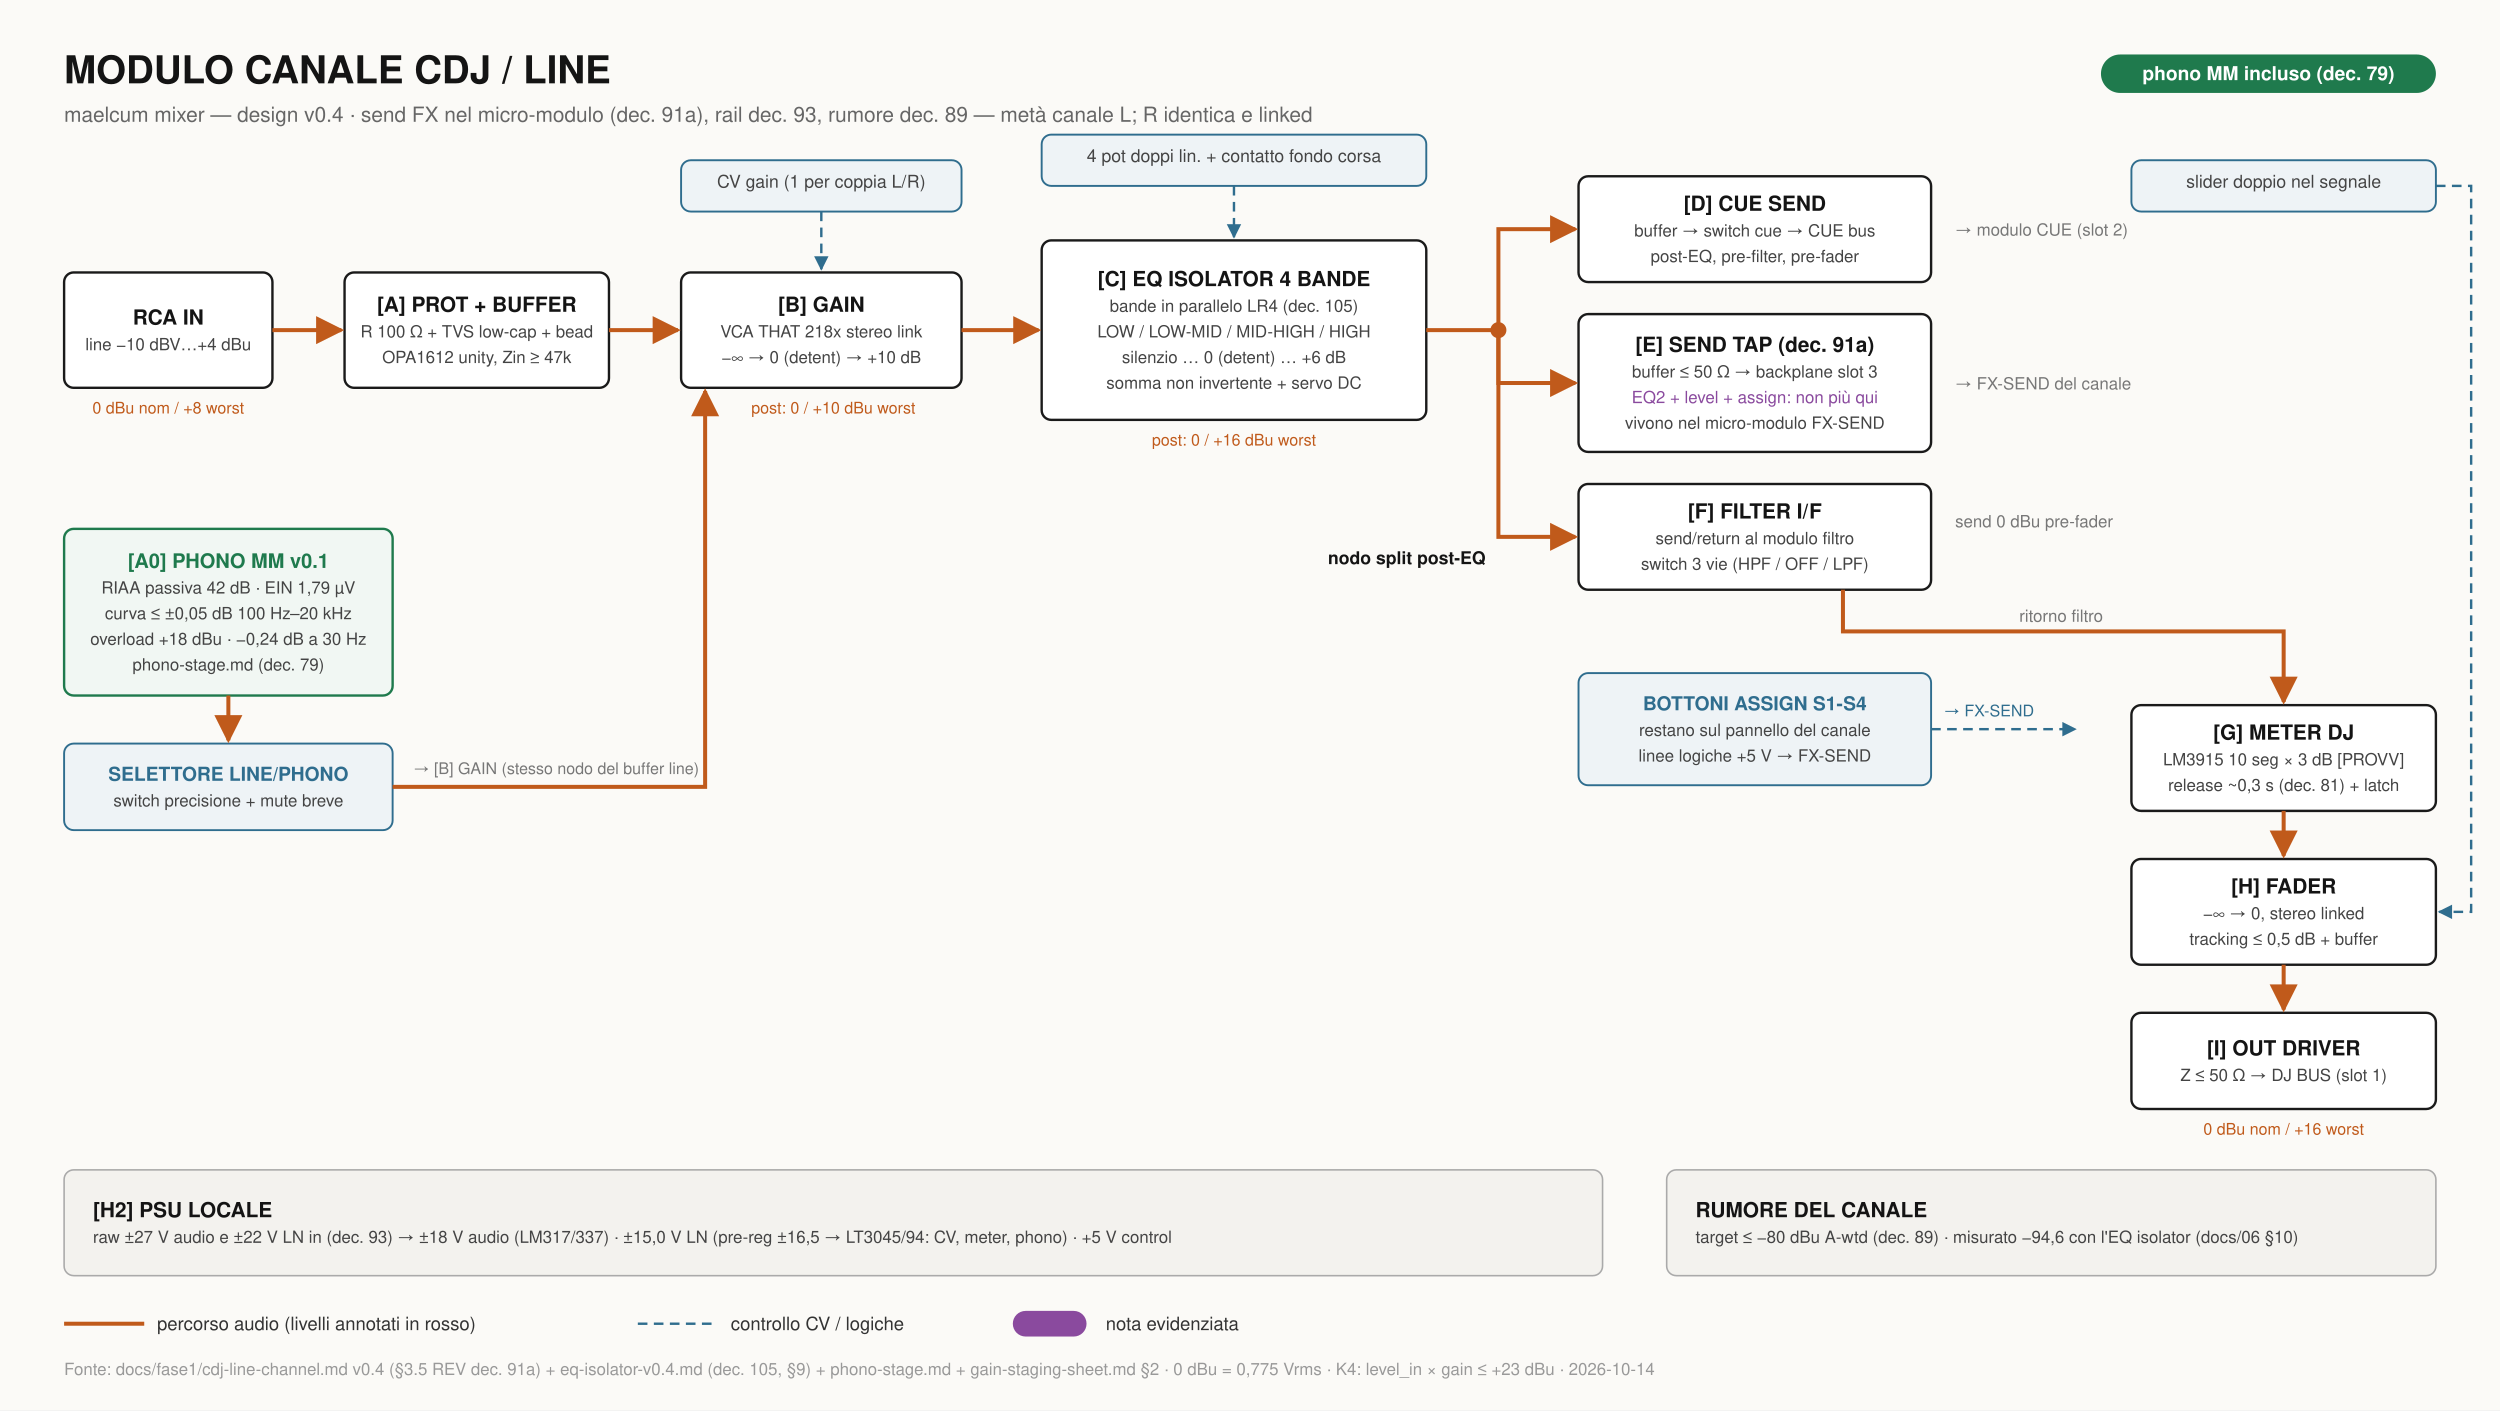
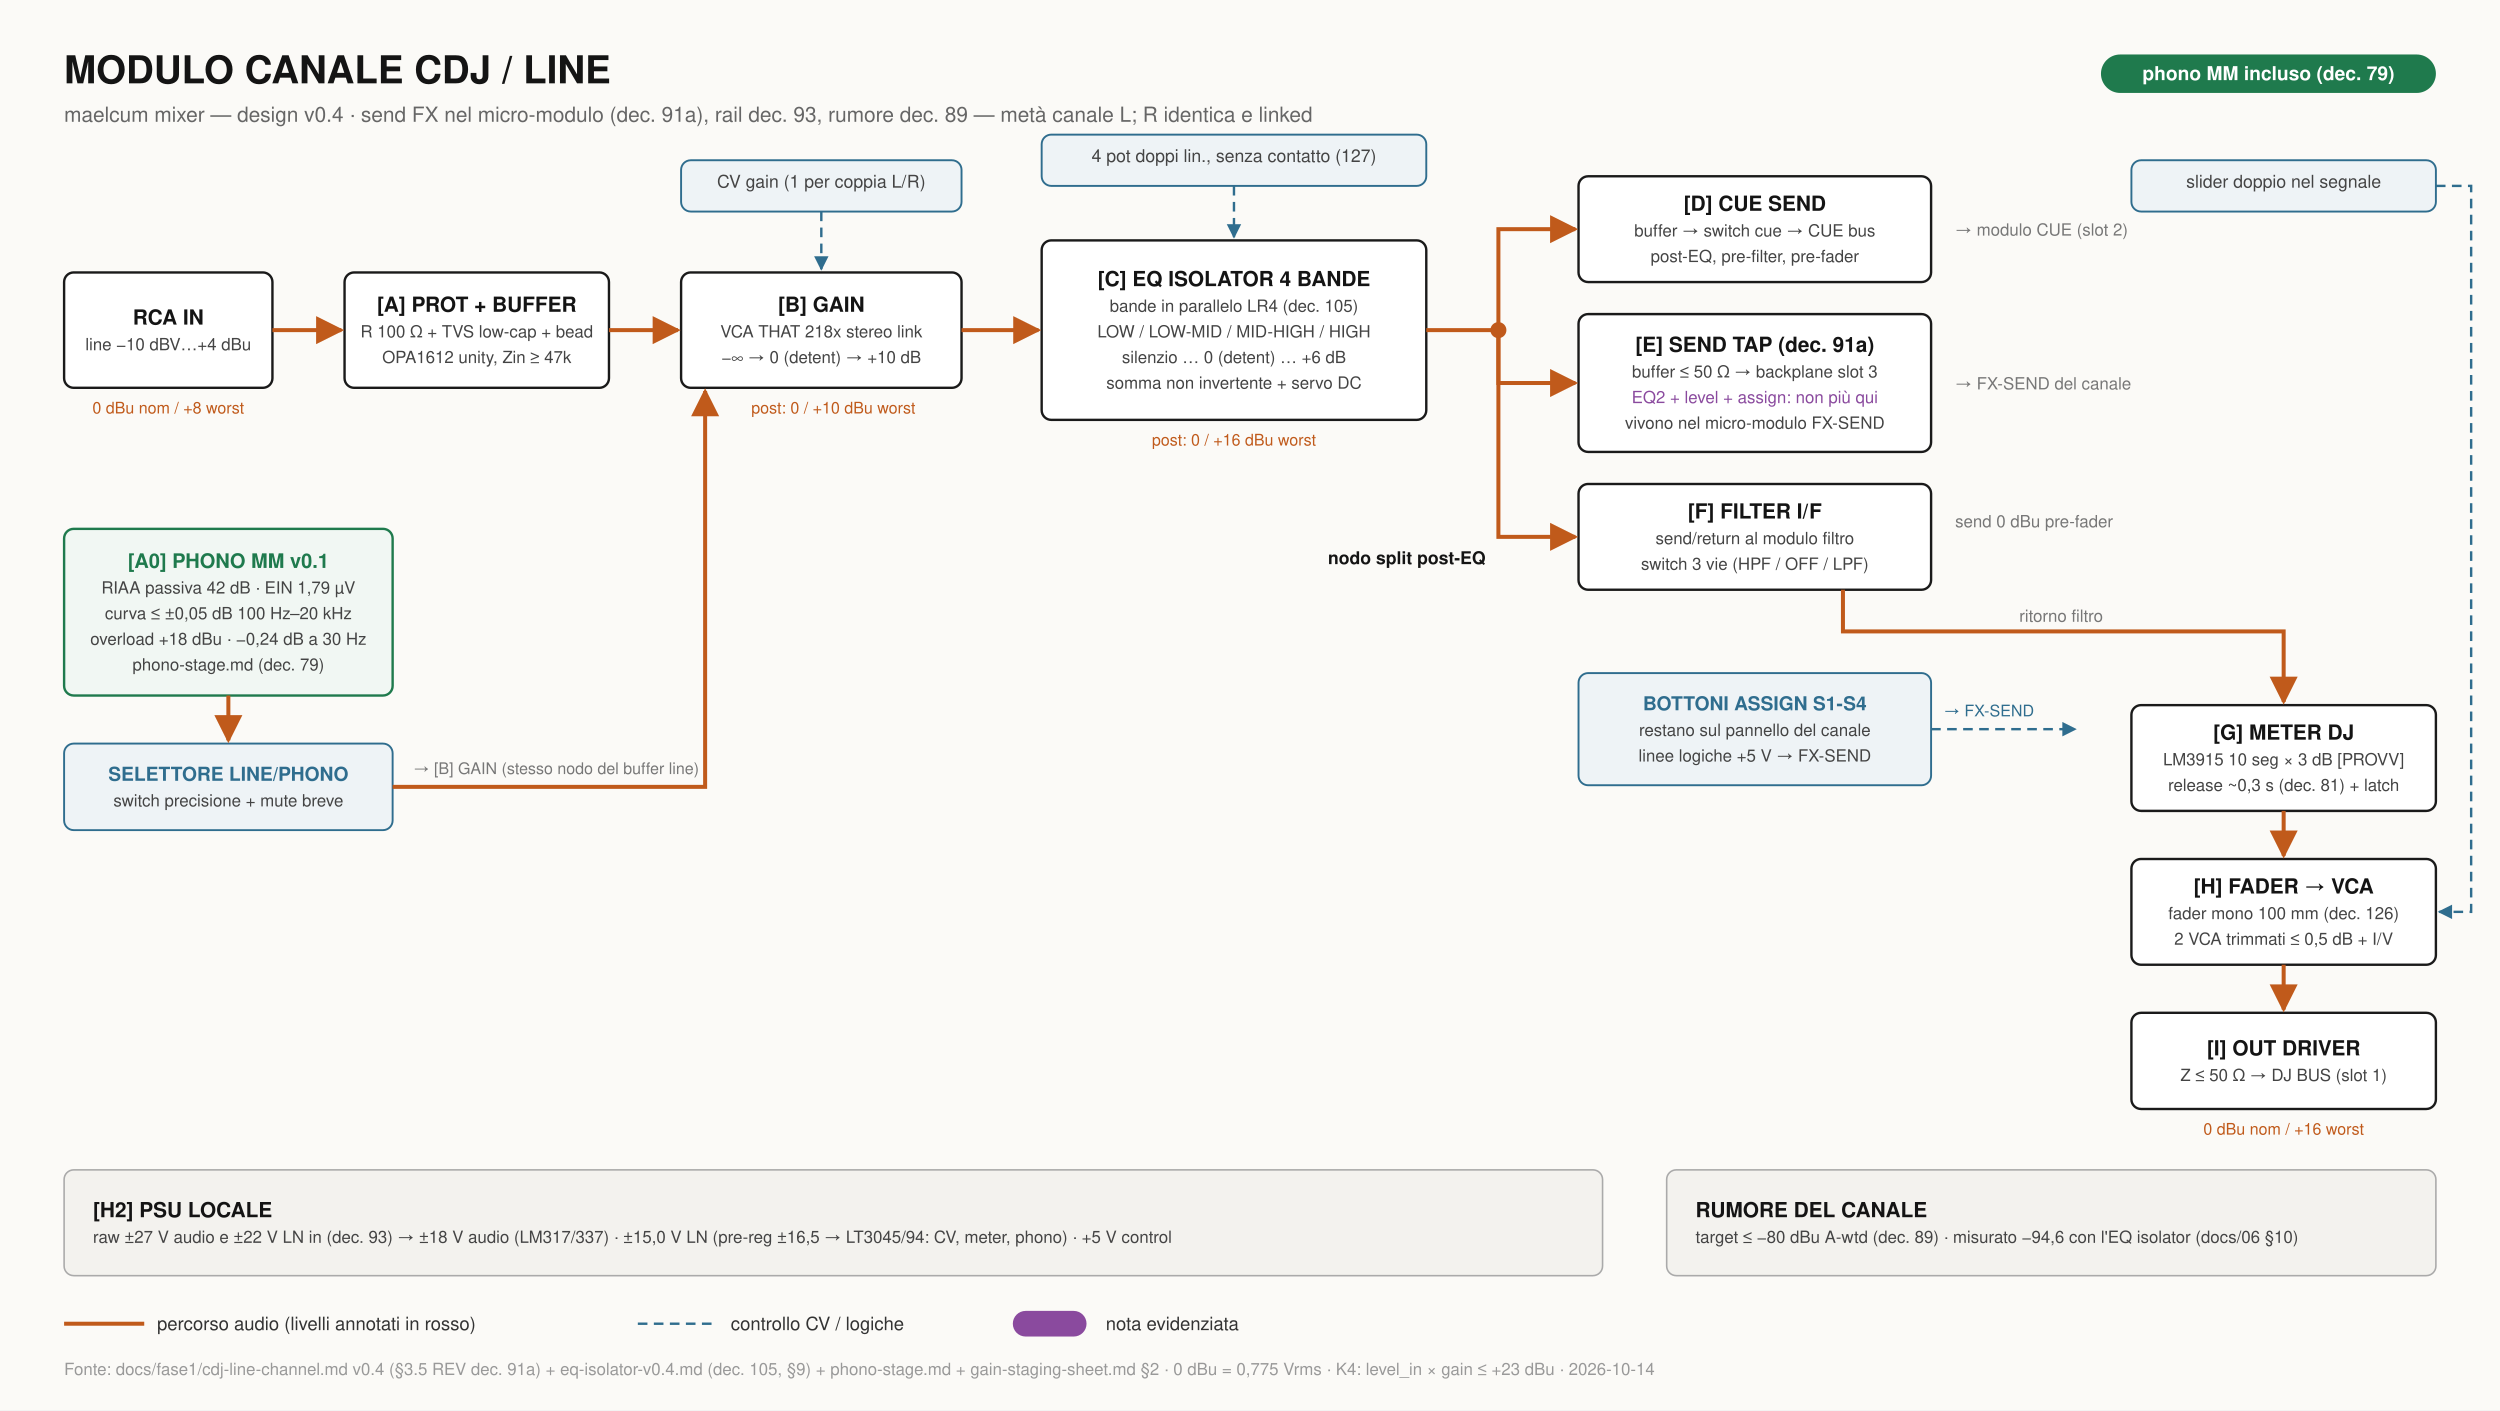
<svg xmlns="http://www.w3.org/2000/svg" viewBox="0 0 1560 880" font-family="Helvetica Neue, Helvetica, Arial, sans-serif">
  <defs>
    <marker id="ar" viewBox="0 0 10 10" refX="9" refY="5" markerWidth="7" markerHeight="7" orient="auto-start-reverse">
      <path d="M0,0 L10,5 L0,10 z" fill="#C05A1B" />
    </marker>
    <marker id="arb" viewBox="0 0 10 10" refX="9" refY="5" markerWidth="7" markerHeight="7" orient="auto-start-reverse">
      <path d="M0,0 L10,5 L0,10 z" fill="#8A4A9E" />
    </marker>
    <marker id="arw" viewBox="0 0 10 10" refX="9" refY="5" markerWidth="6" markerHeight="6" orient="auto-start-reverse">
      <path d="M0,0 L10,5 L0,10 z" fill="#2F6D8E" />
    </marker>
    <marker id="ark" viewBox="0 0 10 10" refX="9" refY="5" markerWidth="7" markerHeight="7" orient="auto-start-reverse">
      <path d="M0,0 L10,5 L0,10 z" fill="#333" />
    </marker>
  </defs>
  <rect width="1560" height="880" fill="#FBFAF7" />
  <text x="40" y="52" font-size="24" font-weight="700" fill="#141414">MODULO CANALE CDJ / LINE</text>
  <text x="40" y="76" font-size="13" fill="#666">maelcum mixer — design v0.4 · send FX nel micro-modulo (dec. 91a), rail dec. 93, rumore dec. 89 — metà canale L; R identica e linked</text>
  <rect x="1311" y="34" width="209" height="24" rx="12" fill="#1F7A4D" />
  <text x="1415.5" y="50" font-size="12" font-weight="600" fill="#fff" text-anchor="middle">phono MM incluso (dec. 79)</text>
  <rect x="40" y="170" width="130" height="72" rx="6" fill="#fff" stroke="#1A1A1A" stroke-width="1.5" />
  <text x="105" y="202.55" font-size="13" font-weight="700" fill="#141414" text-anchor="middle">RCA IN</text>
  <text x="105" y="218.55" font-size="10.5" fill="#444" text-anchor="middle">line −10 dBV…+4 dBu</text>
  <text x="105" y="258" font-size="10" fill="#C05A1B" text-anchor="middle">0 dBu nom / +8 worst</text>
  <rect x="215" y="170" width="165" height="72" rx="6" fill="#fff" stroke="#1A1A1A" stroke-width="1.5" />
  <text x="297.5" y="194.55" font-size="13" font-weight="700" fill="#141414" text-anchor="middle">[A] PROT + BUFFER</text>
  <text x="297.5" y="210.55" font-size="10.5" fill="#444" text-anchor="middle">R 100 Ω + TVS low-cap + bead</text>
  <text x="297.5" y="226.55" font-size="10.5" fill="#444" text-anchor="middle">OPA1612 unity, Zin ≥ 47k</text>
  <rect x="425" y="170" width="175" height="72" rx="6" fill="#fff" stroke="#1A1A1A" stroke-width="1.5" />
  <text x="512.5" y="194.55" font-size="13" font-weight="700" fill="#141414" text-anchor="middle">[B] GAIN</text>
  <text x="512.5" y="210.55" font-size="10.5" fill="#444" text-anchor="middle">VCA THAT 218x stereo link</text>
  <text x="512.5" y="226.55" font-size="10.5" fill="#444" text-anchor="middle">−∞ → 0 (detent) → +10 dB</text>
  <text x="520" y="258" font-size="10" fill="#C05A1B" text-anchor="middle">post: 0 / +10 dBu worst</text>
  <rect x="650" y="150" width="240" height="112" rx="6" fill="#fff" stroke="#1A1A1A" stroke-width="1.5" />
  <text x="770" y="178.55" font-size="13" font-weight="700" fill="#141414" text-anchor="middle">[C] EQ ISOLATOR 4 BANDE</text>
  <text x="770" y="194.55" font-size="10.5" fill="#444" text-anchor="middle">bande in parallelo LR4 (dec. 105)</text>
  <text x="770" y="210.55" font-size="10.5" fill="#444" text-anchor="middle">LOW / LOW-MID / MID-HIGH / HIGH</text>
  <text x="770" y="226.55" font-size="10.5" fill="#444" text-anchor="middle">silenzio … 0 (detent) … +6 dB</text>
  <text x="770" y="242.55" font-size="10.5" fill="#444" text-anchor="middle">somma non invertente + servo DC</text>
  <text x="770" y="278" font-size="10" fill="#C05A1B" text-anchor="middle">post: 0 / +16 dBu worst</text>
  <path d="M 170 206 L 213 206" stroke="#C05A1B" stroke-width="2.5" fill="none" marker-end="url(#ar)" />
  <path d="M 380 206 L 423 206" stroke="#C05A1B" stroke-width="2.5" fill="none" marker-end="url(#ar)" />
  <path d="M 600 206 L 648 206" stroke="#C05A1B" stroke-width="2.5" fill="none" marker-end="url(#ar)" />
  <rect x="425" y="100" width="175" height="32" rx="6" fill="#EEF3F6" stroke="#2F6D8E" stroke-width="1.2" />
  <text x="512.5" y="117.1" font-size="11" fill="#444" text-anchor="middle">CV gain (1 per coppia L/R)</text>
  <path d="M 512.5 132 L 512.5 168" stroke="#2F6D8E" stroke-width="1.5" fill="none" stroke-dasharray="6 4" marker-end="url(#arw)" />
  <rect x="650" y="84" width="240" height="32" rx="6" fill="#EEF3F6" stroke="#2F6D8E" stroke-width="1.2" />
-   <text x="770" y="101.1" font-size="11" fill="#444" text-anchor="middle">4 pot doppi lin. + contatto fondo corsa</text>
+   <text x="770" y="101.1" font-size="11" fill="#444" text-anchor="middle">4 pot doppi lin., senza contatto (127)</text>
  <path d="M 770 116 L 770 148" stroke="#2F6D8E" stroke-width="1.5" fill="none" stroke-dasharray="6 4" marker-end="url(#arw)" />
  <path d="M 890 206 L 935 206" stroke="#C05A1B" stroke-width="2.5" fill="none" />
  <text x="927" y="352" font-size="11" font-weight="700" fill="#141414" text-anchor="end">nodo split post-EQ</text>
  <rect x="985" y="110" width="220" height="66" rx="6" fill="#fff" stroke="#1A1A1A" stroke-width="1.5" />
  <text x="1095" y="131.55" font-size="13" font-weight="700" fill="#141414" text-anchor="middle">[D] CUE SEND</text>
  <text x="1095" y="147.55" font-size="10.5" fill="#444" text-anchor="middle">buffer → switch cue → CUE bus</text>
  <text x="1095" y="163.55" font-size="10.5" fill="#444" text-anchor="middle">post-EQ, pre-filter, pre-fader</text>
  <rect x="985" y="196" width="220" height="86" rx="6" fill="#fff" stroke="#1A1A1A" stroke-width="1.5" />
  <text x="1095" y="219.55" font-size="13" font-weight="700" fill="#141414" text-anchor="middle">[E] SEND TAP (dec. 91a)</text>
  <text x="1095" y="235.55" font-size="10.5" fill="#444" text-anchor="middle">buffer ≤ 50 Ω → backplane slot 3</text>
  <text x="1095" y="251.55" font-size="10.5" fill="#8A4A9E" text-anchor="middle">EQ2 + level + assign: non più qui</text>
  <text x="1095" y="267.55" font-size="10.5" fill="#444" text-anchor="middle">vivono nel micro-modulo FX-SEND</text>
  <rect x="985" y="302" width="220" height="66" rx="6" fill="#fff" stroke="#1A1A1A" stroke-width="1.5" />
  <text x="1095" y="323.55" font-size="13" font-weight="700" fill="#141414" text-anchor="middle">[F] FILTER I/F</text>
  <text x="1095" y="339.55" font-size="10.5" fill="#444" text-anchor="middle">send/return al modulo filtro</text>
  <text x="1095" y="355.55" font-size="10.5" fill="#444" text-anchor="middle">switch 3 vie (HPF / OFF / LPF)</text>
  <path d="M 935 206 L 935 143 L 983 143" stroke="#C05A1B" stroke-width="2.5" fill="none" marker-end="url(#ar)" />
  <path d="M 935 206 L 935 239 L 983 239" stroke="#C05A1B" stroke-width="2.5" fill="none" marker-end="url(#ar)" />
  <path d="M 935 206 L 935 335 L 983 335" stroke="#C05A1B" stroke-width="2.5" fill="none" marker-end="url(#ar)" />
  <circle cx="935" cy="206" r="5" fill="#C05A1B" />
  <text x="1220" y="147" font-size="10.5" fill="#777">→ modulo CUE (slot 2)</text>
  <text x="1220" y="243" font-size="10.5" fill="#777">→ FX-SEND del canale</text>
  <text x="1220" y="329" font-size="10.5" fill="#777">send 0 dBu pre-fader</text>
  <rect x="985" y="420" width="220" height="70" rx="6" fill="#EEF3F6" stroke="#2F6D8E" stroke-width="1.2" />
  <text x="1095" y="443.2" font-size="12" font-weight="700" fill="#2F6D8E" text-anchor="middle">BOTTONI ASSIGN S1-S4</text>
  <text x="1095" y="459.2" font-size="10.5" fill="#444" text-anchor="middle">restano sul pannello del canale</text>
  <text x="1095" y="475.2" font-size="10.5" fill="#444" text-anchor="middle">linee logiche +5 V → FX-SEND</text>
  <path d="M 1205 455 L 1295 455" stroke="#2F6D8E" stroke-width="1.5" fill="none" stroke-dasharray="6 4" marker-end="url(#arw)" />
  <text x="1213" y="447" font-size="10" fill="#2F6D8E">→ FX-SEND</text>
  <rect x="1330" y="440" width="190" height="66" rx="6" fill="#fff" stroke="#1A1A1A" stroke-width="1.5" />
  <text x="1425" y="461.55" font-size="13" font-weight="700" fill="#141414" text-anchor="middle">[G] METER DJ</text>
  <text x="1425" y="477.55" font-size="10.5" fill="#444" text-anchor="middle">LM3915 10 seg × 3 dB [PROVV]</text>
  <text x="1425" y="493.55" font-size="10.5" fill="#444" text-anchor="middle">release ~0,3 s (dec. 81) + latch</text>
  <rect x="1330" y="536" width="190" height="66" rx="6" fill="#fff" stroke="#1A1A1A" stroke-width="1.5" />
-   <text x="1425" y="557.55" font-size="13" font-weight="700" fill="#141414" text-anchor="middle">[H] FADER</text>
-   <text x="1425" y="573.55" font-size="10.5" fill="#444" text-anchor="middle">−∞ → 0, stereo linked</text>
-   <text x="1425" y="589.55" font-size="10.5" fill="#444" text-anchor="middle">tracking ≤ 0,5 dB + buffer</text>
+   <text x="1425" y="557.55" font-size="13" font-weight="700" fill="#141414" text-anchor="middle">[H] FADER → VCA</text>
+   <text x="1425" y="573.55" font-size="10.5" fill="#444" text-anchor="middle">fader mono 100 mm (dec. 126)</text>
+   <text x="1425" y="589.55" font-size="10.5" fill="#444" text-anchor="middle">2 VCA trimmati ≤ 0,5 dB + I/V</text>
  <rect x="1330" y="632" width="190" height="60" rx="6" fill="#fff" stroke="#1A1A1A" stroke-width="1.5" />
  <text x="1425" y="658.55" font-size="13" font-weight="700" fill="#141414" text-anchor="middle">[I] OUT DRIVER</text>
  <text x="1425" y="674.55" font-size="10.5" fill="#444" text-anchor="middle">Z ≤ 50 Ω → DJ BUS (slot 1)</text>
  <text x="1425" y="708" font-size="10" fill="#C05A1B" text-anchor="middle">0 dBu nom / +16 worst</text>
  <path d="M 1150 368 L 1150 394 L 1425 394 L 1425 438" stroke="#C05A1B" stroke-width="2.5" fill="none" marker-end="url(#ar)" />
  <text x="1260" y="388" font-size="10.5" fill="#777">ritorno filtro</text>
  <path d="M 1425 506 L 1425 534" stroke="#C05A1B" stroke-width="2.5" fill="none" marker-end="url(#ar)" />
  <path d="M 1425 602 L 1425 630" stroke="#C05A1B" stroke-width="2.5" fill="none" marker-end="url(#ar)" />
  <rect x="1330" y="100" width="190" height="32" rx="6" fill="#EEF3F6" stroke="#2F6D8E" stroke-width="1.2" />
  <text x="1425" y="117.1" font-size="11" fill="#444" text-anchor="middle">slider doppio nel segnale</text>
  <path d="M 1520 116 L 1542 116 L 1542 569 L 1522 569" stroke="#2F6D8E" stroke-width="1.5" fill="none" stroke-dasharray="6 4" marker-end="url(#arw)" />
  <rect x="40" y="330" width="205" height="104" rx="6" fill="#F1F7F3" stroke="#1F7A4D" stroke-width="1.5" />
  <text x="142.5" y="354.375" font-size="12.5" font-weight="700" fill="#1F7A4D" text-anchor="middle">[A0] PHONO MM v0.1</text>
  <text x="142.5" y="370.375" font-size="10.5" fill="#444" text-anchor="middle">RIAA passiva 42 dB · EIN 1,79 µV</text>
  <text x="142.5" y="386.375" font-size="10.5" fill="#444" text-anchor="middle">curva ≤ ±0,05 dB 100 Hz–20 kHz</text>
  <text x="142.5" y="402.375" font-size="10.5" fill="#444" text-anchor="middle">overload +18 dBu · −0,24 dB a 30 Hz</text>
  <text x="142.5" y="418.375" font-size="10.5" fill="#444" text-anchor="middle">phono-stage.md (dec. 79)</text>
  <rect x="40" y="464" width="205" height="54" rx="6" fill="#EEF3F6" stroke="#2F6D8E" stroke-width="1.2" />
  <text x="142.5" y="487.2" font-size="12" font-weight="700" fill="#2F6D8E" text-anchor="middle">SELETTORE LINE/PHONO</text>
  <text x="142.5" y="503.2" font-size="10.5" fill="#444" text-anchor="middle">switch precisione + mute breve</text>
  <path d="M 142.5 434 L 142.5 462" stroke="#C05A1B" stroke-width="2.5" fill="none" marker-end="url(#ar)" />
  <path d="M 245 491 L 440 491 L 440 244" stroke="#C05A1B" stroke-width="2.5" fill="none" marker-end="url(#ar)" />
  <text x="258" y="483" font-size="10" fill="#777">→ [B] GAIN (stesso nodo del buffer line)</text>
  <rect x="40" y="730" width="960" height="66" rx="6" fill="#F3F2EE" stroke="#AAA" stroke-width="1" />
  <text x="58" y="759.55" font-size="13" font-weight="700" fill="#141414">[H2] PSU LOCALE</text>
  <text x="58" y="775.55" font-size="10.5" fill="#444">raw ±27 V audio e ±22 V LN in (dec. 93) → ±18 V audio (LM317/337) · ±15,0 V LN (pre-reg ±16,5 → LT3045/94: CV, meter, phono) · +5 V control</text>
  <rect x="1040" y="730" width="480" height="66" rx="6" fill="#F3F2EE" stroke="#AAA" stroke-width="1" />
  <text x="1058" y="759.55" font-size="13" font-weight="700" fill="#141414">RUMORE DEL CANALE</text>
  <text x="1058" y="775.55" font-size="10.5" fill="#444">target ≤ −80 dBu A-wtd (dec. 89) · misurato −94,6 con l'EQ isolator (docs/06 §10)</text>
  <path d="M 40 826 L 90 826" stroke="#C05A1B" stroke-width="2.5" />
  <text x="98" y="830" font-size="11.5" fill="#333">percorso audio (livelli annotati in rosso)</text>
  <path d="M 398 826 L 448 826" stroke="#2F6D8E" stroke-width="1.5" stroke-dasharray="6 4" />
  <text x="456" y="830" font-size="11.5" fill="#333">controllo CV / logiche</text>
  <rect x="632" y="818" width="46" height="16" rx="8" fill="#8A4A9E" />
  <text x="690" y="830" font-size="11.5" fill="#333">nota evidenziata</text>
  <text x="40" y="858" font-size="10.5" fill="#999">Fonte: docs/fase1/cdj-line-channel.md v0.4 (§3.5 REV dec. 91a) + eq-isolator-v0.4.md (dec. 105, §9) + phono-stage.md + gain-staging-sheet.md §2 · 0 dBu = 0,775 Vrms · K4: level_in × gain ≤ +23 dBu · 2026-10-14</text>
</svg>
